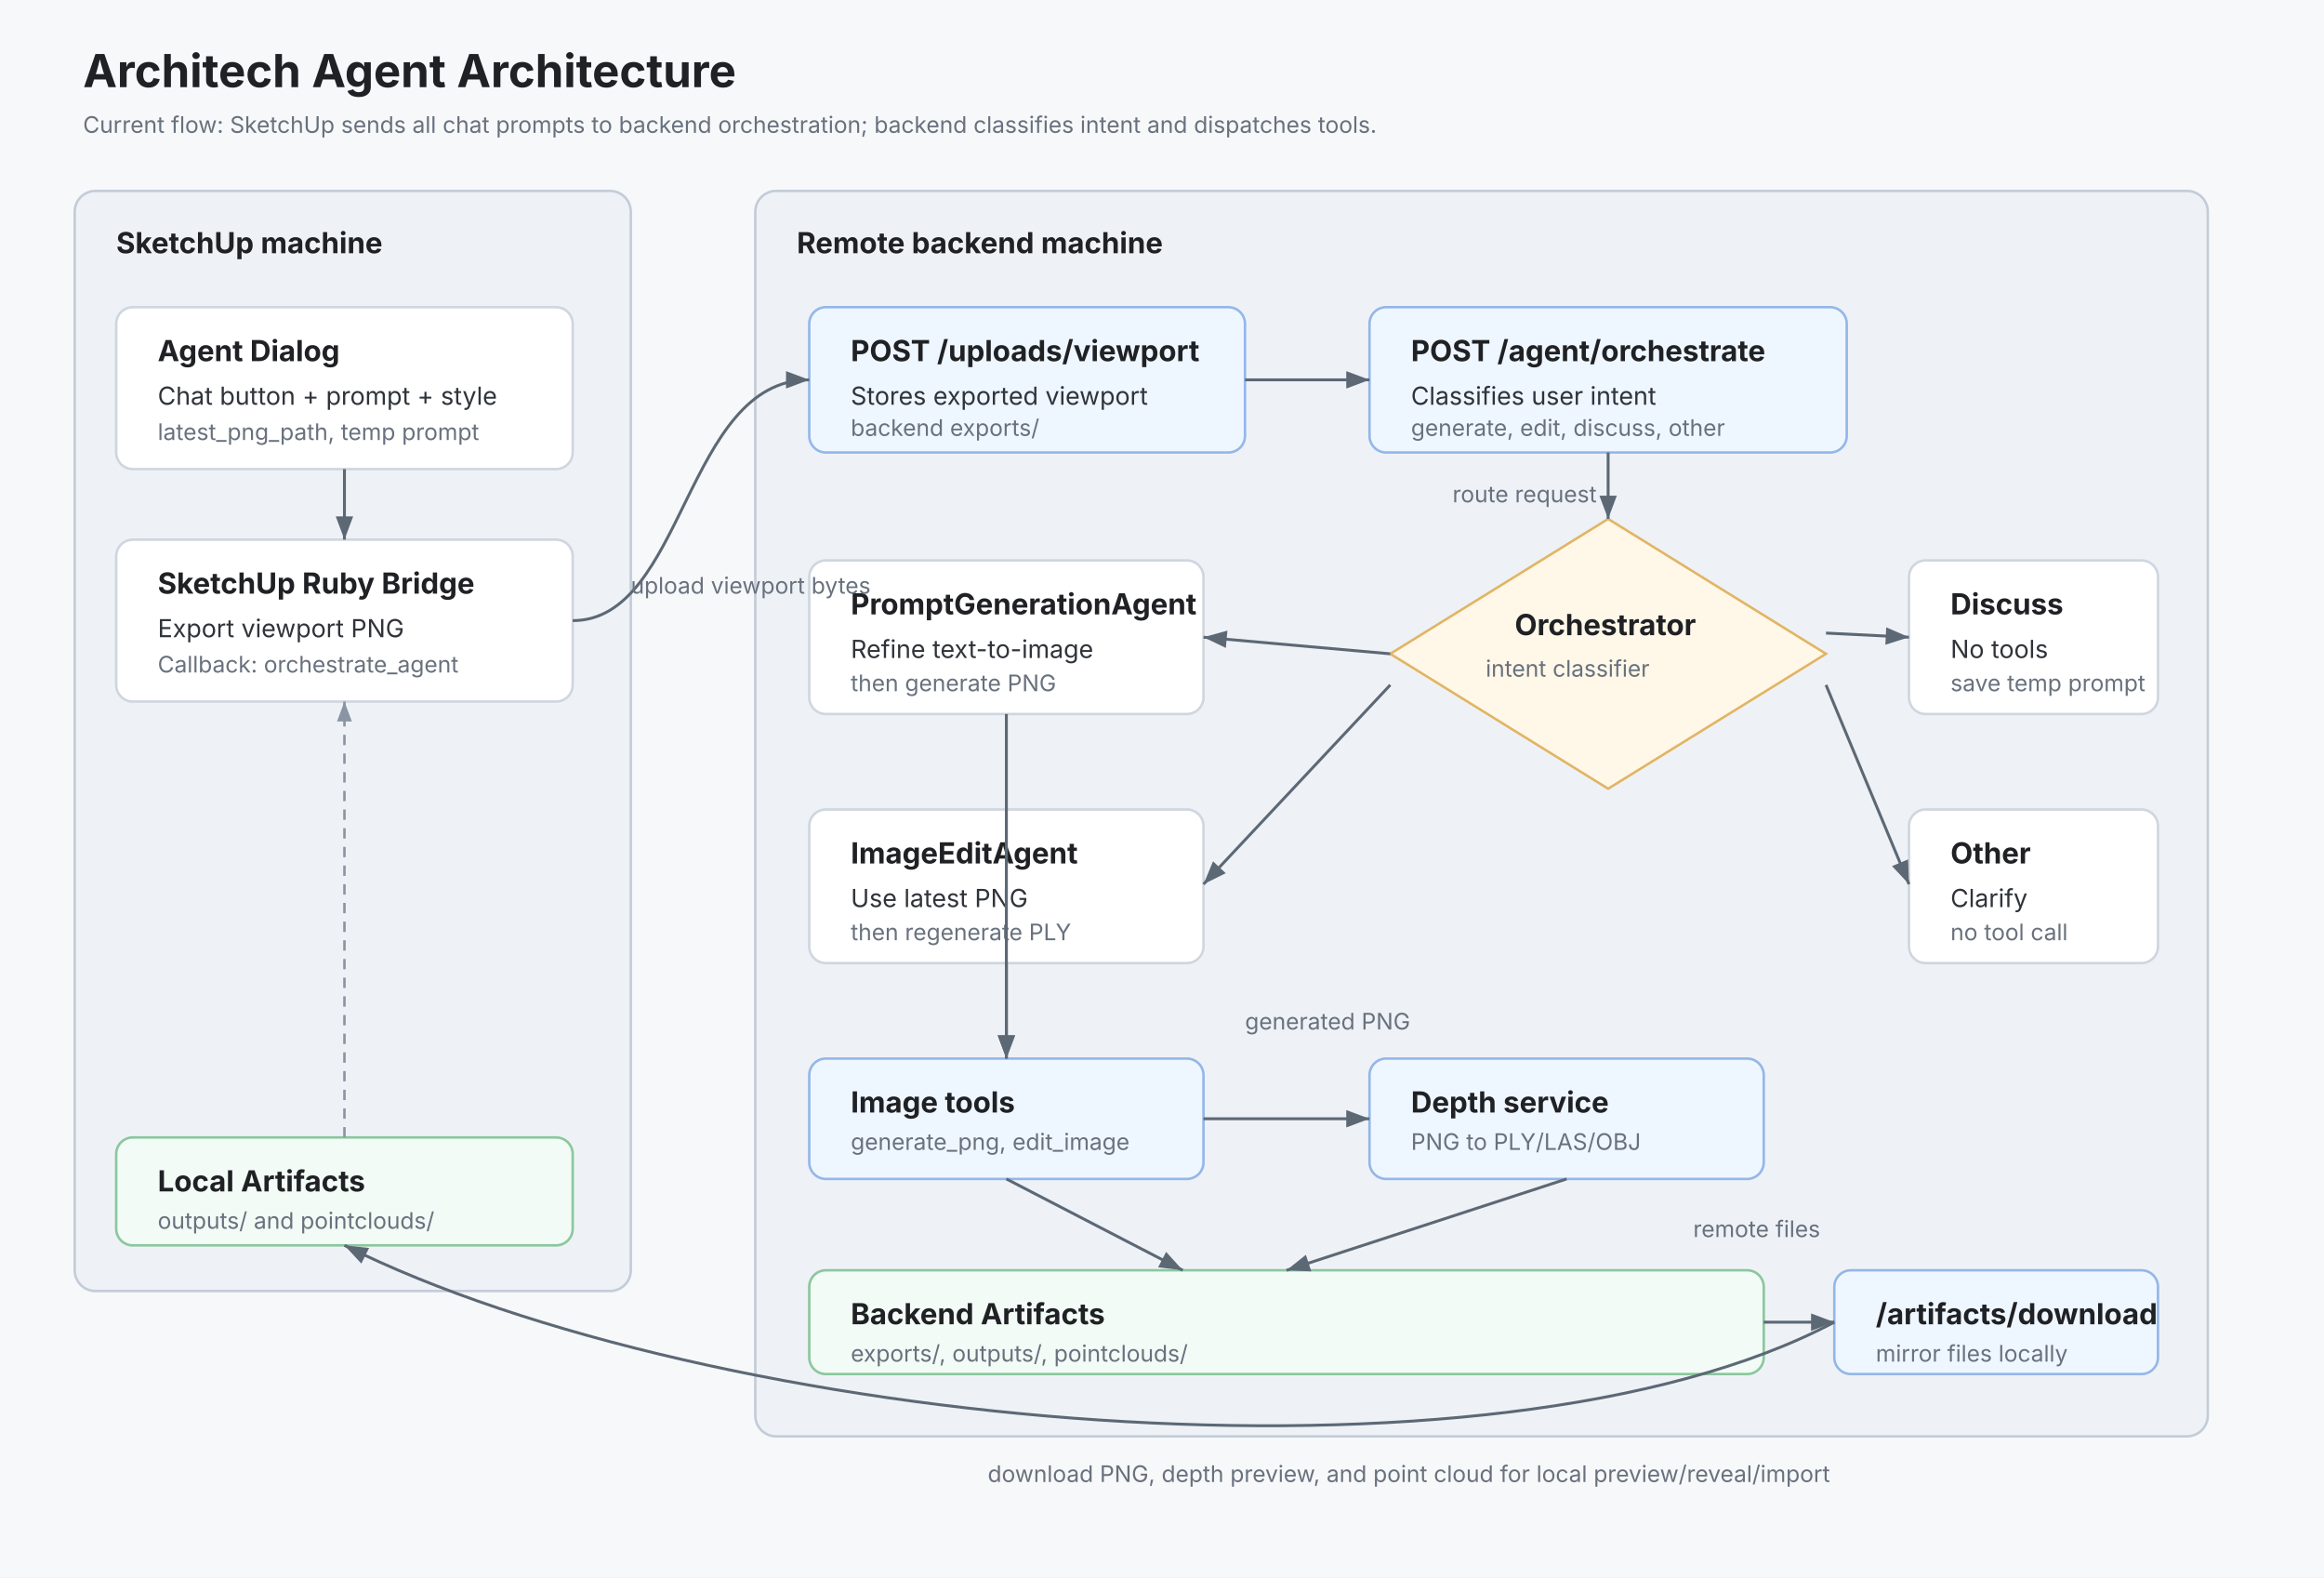
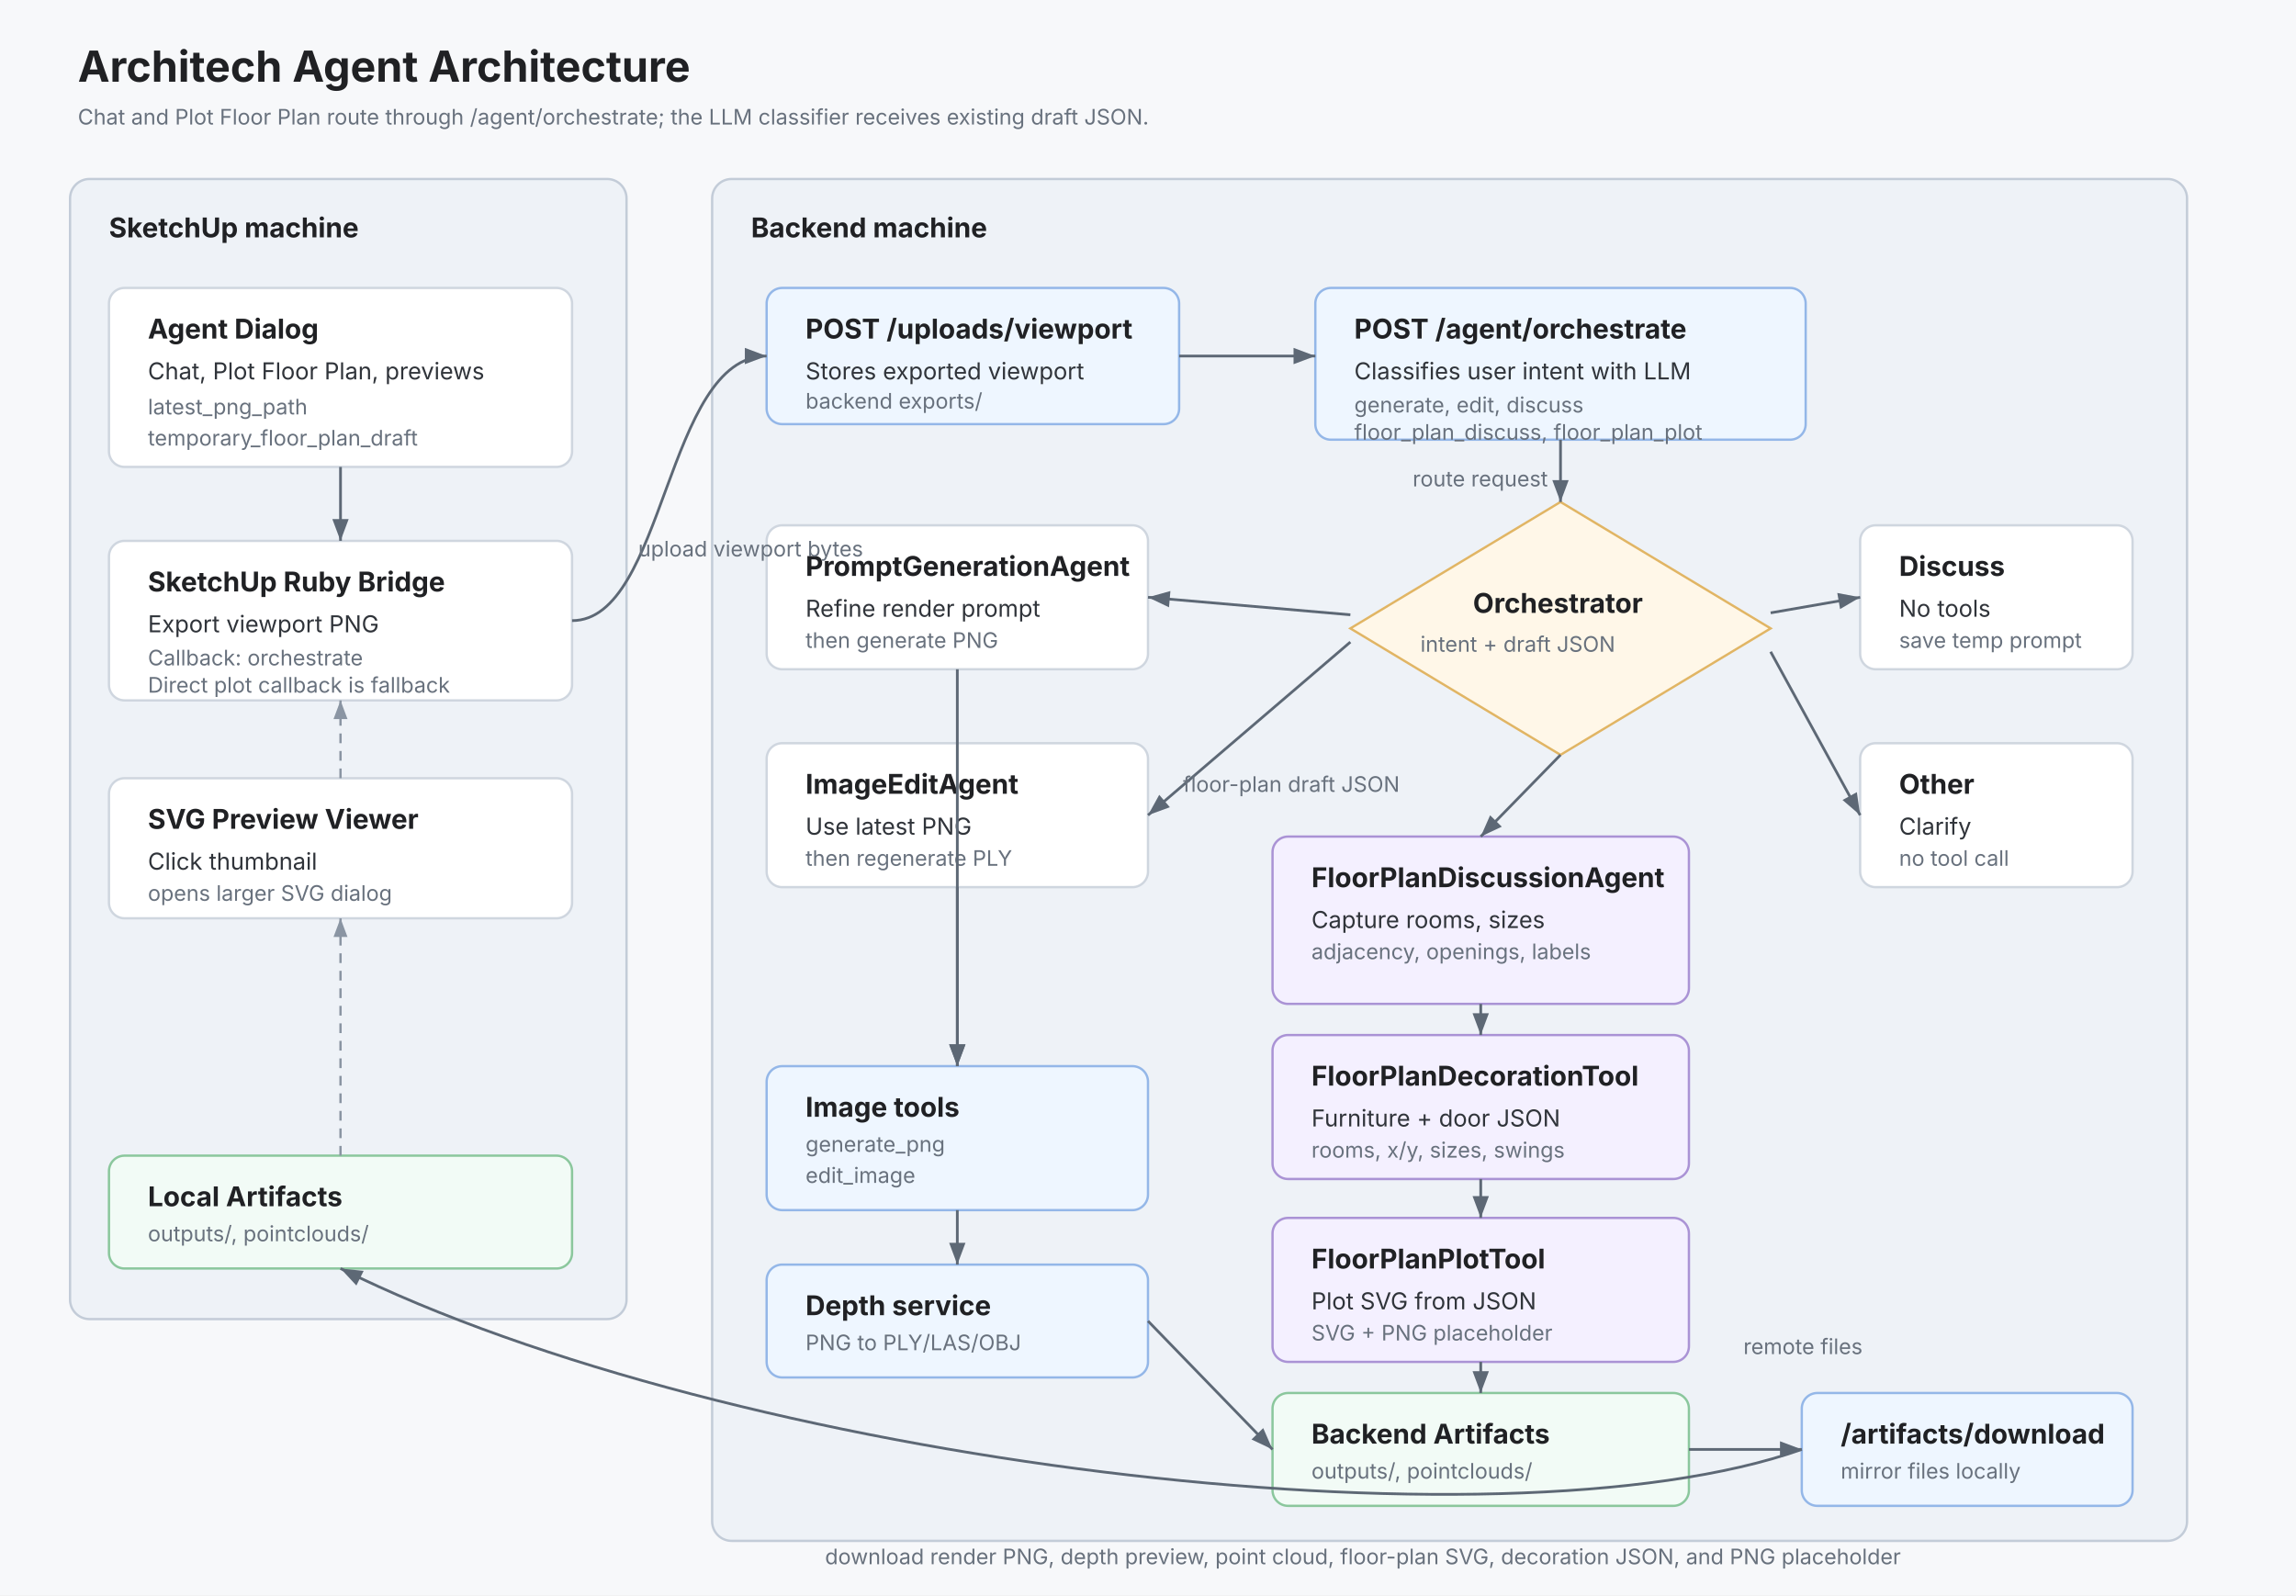
- <svg xmlns="http://www.w3.org/2000/svg" width="1120" height="760" viewBox="0 0 1120 760" role="img" aria-labelledby="title desc">
+ <svg xmlns="http://www.w3.org/2000/svg" width="1180" height="820" viewBox="0 0 1180 820" role="img" aria-labelledby="title desc">
  <defs>
    <style>
      .bg { fill: #f7f8fa; }
      .box { fill: #ffffff; stroke: #cfd6df; stroke-width: 1.2; rx: 8; }
      .group { fill: #eef2f7; stroke: #c3ccd8; stroke-width: 1.2; rx: 10; }
      .accent { fill: #eef6ff; stroke: #94b7e8; stroke-width: 1.2; rx: 8; }
+       .plan { fill: #f4f0ff; stroke: #aa93d5; stroke-width: 1.2; rx: 8; }
      .decision { fill: #fff7e8; stroke: #e1b564; stroke-width: 1.2; }
      .store { fill: #f2fbf6; stroke: #8bc79d; stroke-width: 1.2; rx: 8; }
      .title { fill: #202124; font: 700 22px -apple-system, BlinkMacSystemFont, "Segoe UI", sans-serif; }
      .h { fill: #202124; font: 700 14px -apple-system, BlinkMacSystemFont, "Segoe UI", sans-serif; }
      .t { fill: #30343a; font: 12px -apple-system, BlinkMacSystemFont, "Segoe UI", sans-serif; }
      .m { fill: #68717d; font: 11px -apple-system, BlinkMacSystemFont, "Segoe UI", sans-serif; }
      .edge { fill: none; stroke: #5d6875; stroke-width: 1.4; marker-end: url(#arrow); }
      .softedge { fill: none; stroke: #8a95a3; stroke-width: 1.2; stroke-dasharray: 5 4; marker-end: url(#arrowSoft); }
    </style>
    <marker id="arrow" markerWidth="10" markerHeight="10" refX="8" refY="3" orient="auto" markerUnits="strokeWidth">
      <path d="M0,0 L8,3 L0,6 Z" fill="#5d6875" />
    </marker>
    <marker id="arrowSoft" markerWidth="10" markerHeight="10" refX="8" refY="3" orient="auto" markerUnits="strokeWidth">
      <path d="M0,0 L8,3 L0,6 Z" fill="#8a95a3" />
    </marker>
  </defs>
-   <rect class="bg" width="1120" height="760" />
+   <rect class="bg" width="1180" height="820" />
  <text class="title" x="40" y="42">Architech Agent Architecture</text>
-   <text class="m" x="40" y="64">Current flow: SketchUp sends all chat prompts to backend orchestration; backend classifies intent and dispatches tools.</text>
-   <rect class="group" x="36" y="92" width="268" height="530" />
+   <text class="m" x="40" y="64">Chat and Plot Floor Plan route through /agent/orchestrate; the LLM classifier receives existing draft JSON.</text>
+   <rect class="group" x="36" y="92" width="286" height="586" />
  <text class="h" x="56" y="122">SketchUp machine</text>
-   <rect class="box" x="56" y="148" width="220" height="78" />
+   <rect class="box" x="56" y="148" width="238" height="92" />
  <text class="h" x="76" y="174">Agent Dialog</text>
-   <text class="t" x="76" y="195">Chat button + prompt + style</text>
-   <text class="m" x="76" y="212">latest_png_path, temp prompt</text>
-   <rect class="box" x="56" y="260" width="220" height="78" />
-   <text class="h" x="76" y="286">SketchUp Ruby Bridge</text>
-   <text class="t" x="76" y="307">Export viewport PNG</text>
-   <text class="m" x="76" y="324">Callback: orchestrate_agent</text>
-   <rect class="store" x="56" y="548" width="220" height="52" />
-   <text class="h" x="76" y="574">Local Artifacts</text>
-   <text class="m" x="76" y="592">outputs/ and pointclouds/</text>
-   <rect class="group" x="364" y="92" width="700" height="600" />
-   <text class="h" x="384" y="122">Remote backend machine</text>
-   <rect class="accent" x="390" y="148" width="210" height="70" />
-   <text class="h" x="410" y="174">POST /uploads/viewport</text>
-   <text class="t" x="410" y="195">Stores exported viewport</text>
-   <text class="m" x="410" y="210">backend exports/</text>
-   <rect class="accent" x="660" y="148" width="230" height="70" />
-   <text class="h" x="680" y="174">POST /agent/orchestrate</text>
-   <text class="t" x="680" y="195">Classifies user intent</text>
-   <text class="m" x="680" y="210">generate, edit, discuss, other</text>
-   <polygon class="decision" points="775,250 880,315 775,380 670,315" />
-   <text class="h" x="730" y="306">Orchestrator</text>
-   <text class="m" x="716" y="326">intent classifier</text>
-   <rect class="box" x="390" y="270" width="190" height="74" />
-   <text class="h" x="410" y="296">PromptGenerationAgent</text>
-   <text class="t" x="410" y="317">Refine text-to-image</text>
-   <text class="m" x="410" y="333">then generate PNG</text>
-   <rect class="box" x="390" y="390" width="190" height="74" />
-   <text class="h" x="410" y="416">ImageEditAgent</text>
-   <text class="t" x="410" y="437">Use latest PNG</text>
-   <text class="m" x="410" y="453">then regenerate PLY</text>
-   <rect class="box" x="920" y="270" width="120" height="74" />
-   <text class="h" x="940" y="296">Discuss</text>
-   <text class="t" x="940" y="317">No tools</text>
-   <text class="m" x="940" y="333">save temp prompt</text>
-   <rect class="box" x="920" y="390" width="120" height="74" />
-   <text class="h" x="940" y="416">Other</text>
-   <text class="t" x="940" y="437">Clarify</text>
-   <text class="m" x="940" y="453">no tool call</text>
-   <rect class="accent" x="390" y="510" width="190" height="58" />
-   <text class="h" x="410" y="536">Image tools</text>
-   <text class="m" x="410" y="554">generate_png, edit_image</text>
-   <rect class="accent" x="660" y="510" width="190" height="58" />
-   <text class="h" x="680" y="536">Depth service</text>
-   <text class="m" x="680" y="554">PNG to PLY/LAS/OBJ</text>
-   <rect class="store" x="390" y="612" width="460" height="50" />
-   <text class="h" x="410" y="638">Backend Artifacts</text>
-   <text class="m" x="410" y="656">exports/, outputs/, pointclouds/</text>
-   <rect class="accent" x="884" y="612" width="156" height="50" />
-   <text class="h" x="904" y="638">/artifacts/download</text>
-   <text class="m" x="904" y="656">mirror files locally</text>
-   <path class="edge" d="M166 226 L166 260" />
-   <path class="edge" d="M276 299 C330 299 330 183 390 183" />
-   <path class="edge" d="M600 183 L660 183" />
-   <path class="edge" d="M775 218 L775 250" />
-   <path class="edge" d="M670 315 L580 307" />
-   <path class="edge" d="M670 330 L580 426" />
-   <path class="edge" d="M880 305 L920 307" />
-   <path class="edge" d="M880 330 L920 426" />
-   <path class="edge" d="M485 344 L485 510" />
-   <path class="edge" d="M485 464 L485 510" />
-   <path class="edge" d="M580 539 L660 539" />
-   <path class="edge" d="M755 568 L620 612" />
-   <path class="edge" d="M485 568 L570 612" />
-   <path class="edge" d="M850 637 L884 637" />
-   <path class="edge" d="M884 637 C720 724 342 688 166 600" />
-   <path class="softedge" d="M166 548 C166 488 166 390 166 338" />
-   <text class="m" x="304" y="286">upload viewport bytes</text>
-   <text class="m" x="700" y="242">route request</text>
-   <text class="m" x="600" y="496">generated PNG</text>
-   <text class="m" x="816" y="596">remote files</text>
-   <text class="m" x="476" y="714">download PNG, depth preview, and point cloud for local preview/reveal/import</text>
+   <text class="t" x="76" y="195">Chat, Plot Floor Plan, previews</text>
+   <text class="m" x="76" y="213">latest_png_path</text>
+   <text class="m" x="76" y="229">temporary_floor_plan_draft</text>
+   <rect class="box" x="56" y="278" width="238" height="82" />
+   <text class="h" x="76" y="304">SketchUp Ruby Bridge</text>
+   <text class="t" x="76" y="325">Export viewport PNG</text>
+   <text class="m" x="76" y="342">Callback: orchestrate</text>
+   <text class="m" x="76" y="356">Direct plot callback is fallback</text>
+   <rect class="store" x="56" y="594" width="238" height="58" />
+   <text class="h" x="76" y="620">Local Artifacts</text>
+   <text class="m" x="76" y="638">outputs/, pointclouds/</text>
+   <rect class="group" x="366" y="92" width="758" height="700" />
+   <text class="h" x="386" y="122">Backend machine</text>
+   <rect class="accent" x="394" y="148" width="212" height="70" />
+   <text class="h" x="414" y="174">POST /uploads/viewport</text>
+   <text class="t" x="414" y="195">Stores exported viewport</text>
+   <text class="m" x="414" y="210">backend exports/</text>
+   <rect class="accent" x="676" y="148" width="252" height="78" />
+   <text class="h" x="696" y="174">POST /agent/orchestrate</text>
+   <text class="t" x="696" y="195">Classifies user intent with LLM</text>
+   <text class="m" x="696" y="212">generate, edit, discuss</text>
+   <text class="m" x="696" y="226">floor_plan_discuss, floor_plan_plot</text>
+   <polygon class="decision" points="802,258 910,323 802,388 694,323" />
+   <text class="h" x="757" y="315">Orchestrator</text>
+   <text class="m" x="730" y="335">intent + draft JSON</text>
+   <rect class="box" x="394" y="270" width="196" height="74" />
+   <text class="h" x="414" y="296">PromptGenerationAgent</text>
+   <text class="t" x="414" y="317">Refine render prompt</text>
+   <text class="m" x="414" y="333">then generate PNG</text>
+   <rect class="box" x="394" y="382" width="196" height="74" />
+   <text class="h" x="414" y="408">ImageEditAgent</text>
+   <text class="t" x="414" y="429">Use latest PNG</text>
+   <text class="m" x="414" y="445">then regenerate PLY</text>
+   <rect class="plan" x="654" y="430" width="214" height="86" />
+   <text class="h" x="674" y="456">FloorPlanDiscussionAgent</text>
+   <text class="t" x="674" y="477">Capture rooms, sizes</text>
+   <text class="m" x="674" y="493">adjacency, openings, labels</text>
+   <rect class="plan" x="654" y="532" width="214" height="74" />
+   <text class="h" x="674" y="558">FloorPlanDecorationTool</text>
+   <text class="t" x="674" y="579">Furniture + door JSON</text>
+   <text class="m" x="674" y="595">rooms, x/y, sizes, swings</text>
+   <rect class="plan" x="654" y="626" width="214" height="74" />
+   <text class="h" x="674" y="652">FloorPlanPlotTool</text>
+   <text class="t" x="674" y="673">Plot SVG from JSON</text>
+   <text class="m" x="674" y="689">SVG + PNG placeholder</text>
+   <rect class="box" x="956" y="270" width="140" height="74" />
+   <text class="h" x="976" y="296">Discuss</text>
+   <text class="t" x="976" y="317">No tools</text>
+   <text class="m" x="976" y="333">save temp prompt</text>
+   <rect class="box" x="956" y="382" width="140" height="74" />
+   <text class="h" x="976" y="408">Other</text>
+   <text class="t" x="976" y="429">Clarify</text>
+   <text class="m" x="976" y="445">no tool call</text>
+   <rect class="accent" x="394" y="548" width="196" height="74" />
+   <text class="h" x="414" y="574">Image tools</text>
+   <text class="m" x="414" y="592">generate_png</text>
+   <text class="m" x="414" y="608">edit_image</text>
+   <rect class="accent" x="394" y="650" width="196" height="58" />
+   <text class="h" x="414" y="676">Depth service</text>
+   <text class="m" x="414" y="694">PNG to PLY/LAS/OBJ</text>
+   <rect class="store" x="654" y="716" width="214" height="58" />
+   <text class="h" x="674" y="742">Backend Artifacts</text>
+   <text class="m" x="674" y="760">outputs/, pointclouds/</text>
+   <rect class="accent" x="926" y="716" width="170" height="58" />
+   <text class="h" x="946" y="742">/artifacts/download</text>
+   <text class="m" x="946" y="760">mirror files locally</text>
+   <rect class="box" x="56" y="400" width="238" height="72" />
+   <text class="h" x="76" y="426">SVG Preview Viewer</text>
+   <text class="t" x="76" y="447">Click thumbnail</text>
+   <text class="m" x="76" y="463">opens larger SVG dialog</text>
+   <path class="edge" d="M175 240 L175 278" />
+   <path class="edge" d="M294 319 C342 319 342 183 394 183" />
+   <path class="edge" d="M606 183 L676 183" />
+   <path class="edge" d="M802 226 L802 258" />
+   <path class="edge" d="M694 316 L590 307" />
+   <path class="edge" d="M694 330 L590 419" />
+   <path class="edge" d="M802 388 L761 430" />
+   <path class="edge" d="M761 516 L761 532" />
+   <path class="edge" d="M761 606 L761 626" />
+   <path class="edge" d="M910 315 L956 307" />
+   <path class="edge" d="M910 335 L956 419" />
+   <path class="edge" d="M492 344 L492 548" />
+   <path class="edge" d="M492 456 L492 548" />
+   <path class="edge" d="M492 622 L492 650" />
+   <path class="edge" d="M590 679 L654 745" />
+   <path class="edge" d="M761 700 L761 716" />
+   <path class="edge" d="M868 745 L926 745" />
+   <path class="edge" d="M926 745 C770 800 376 752 175 652" />
+   <path class="softedge" d="M175 594 C175 524 175 492 175 472" />
+   <path class="softedge" d="M175 400 C175 380 175 374 175 360" />
+   <text class="m" x="328" y="286">upload viewport bytes</text>
+   <text class="m" x="726" y="250">route request</text>
+   <text class="m" x="608" y="407">floor-plan draft JSON</text>
+   <text class="m" x="896" y="696">remote files</text>
+   <text class="m" x="424" y="804">download render PNG, depth preview, point cloud, floor-plan SVG, decoration JSON, and PNG placeholder</text>
</svg>
